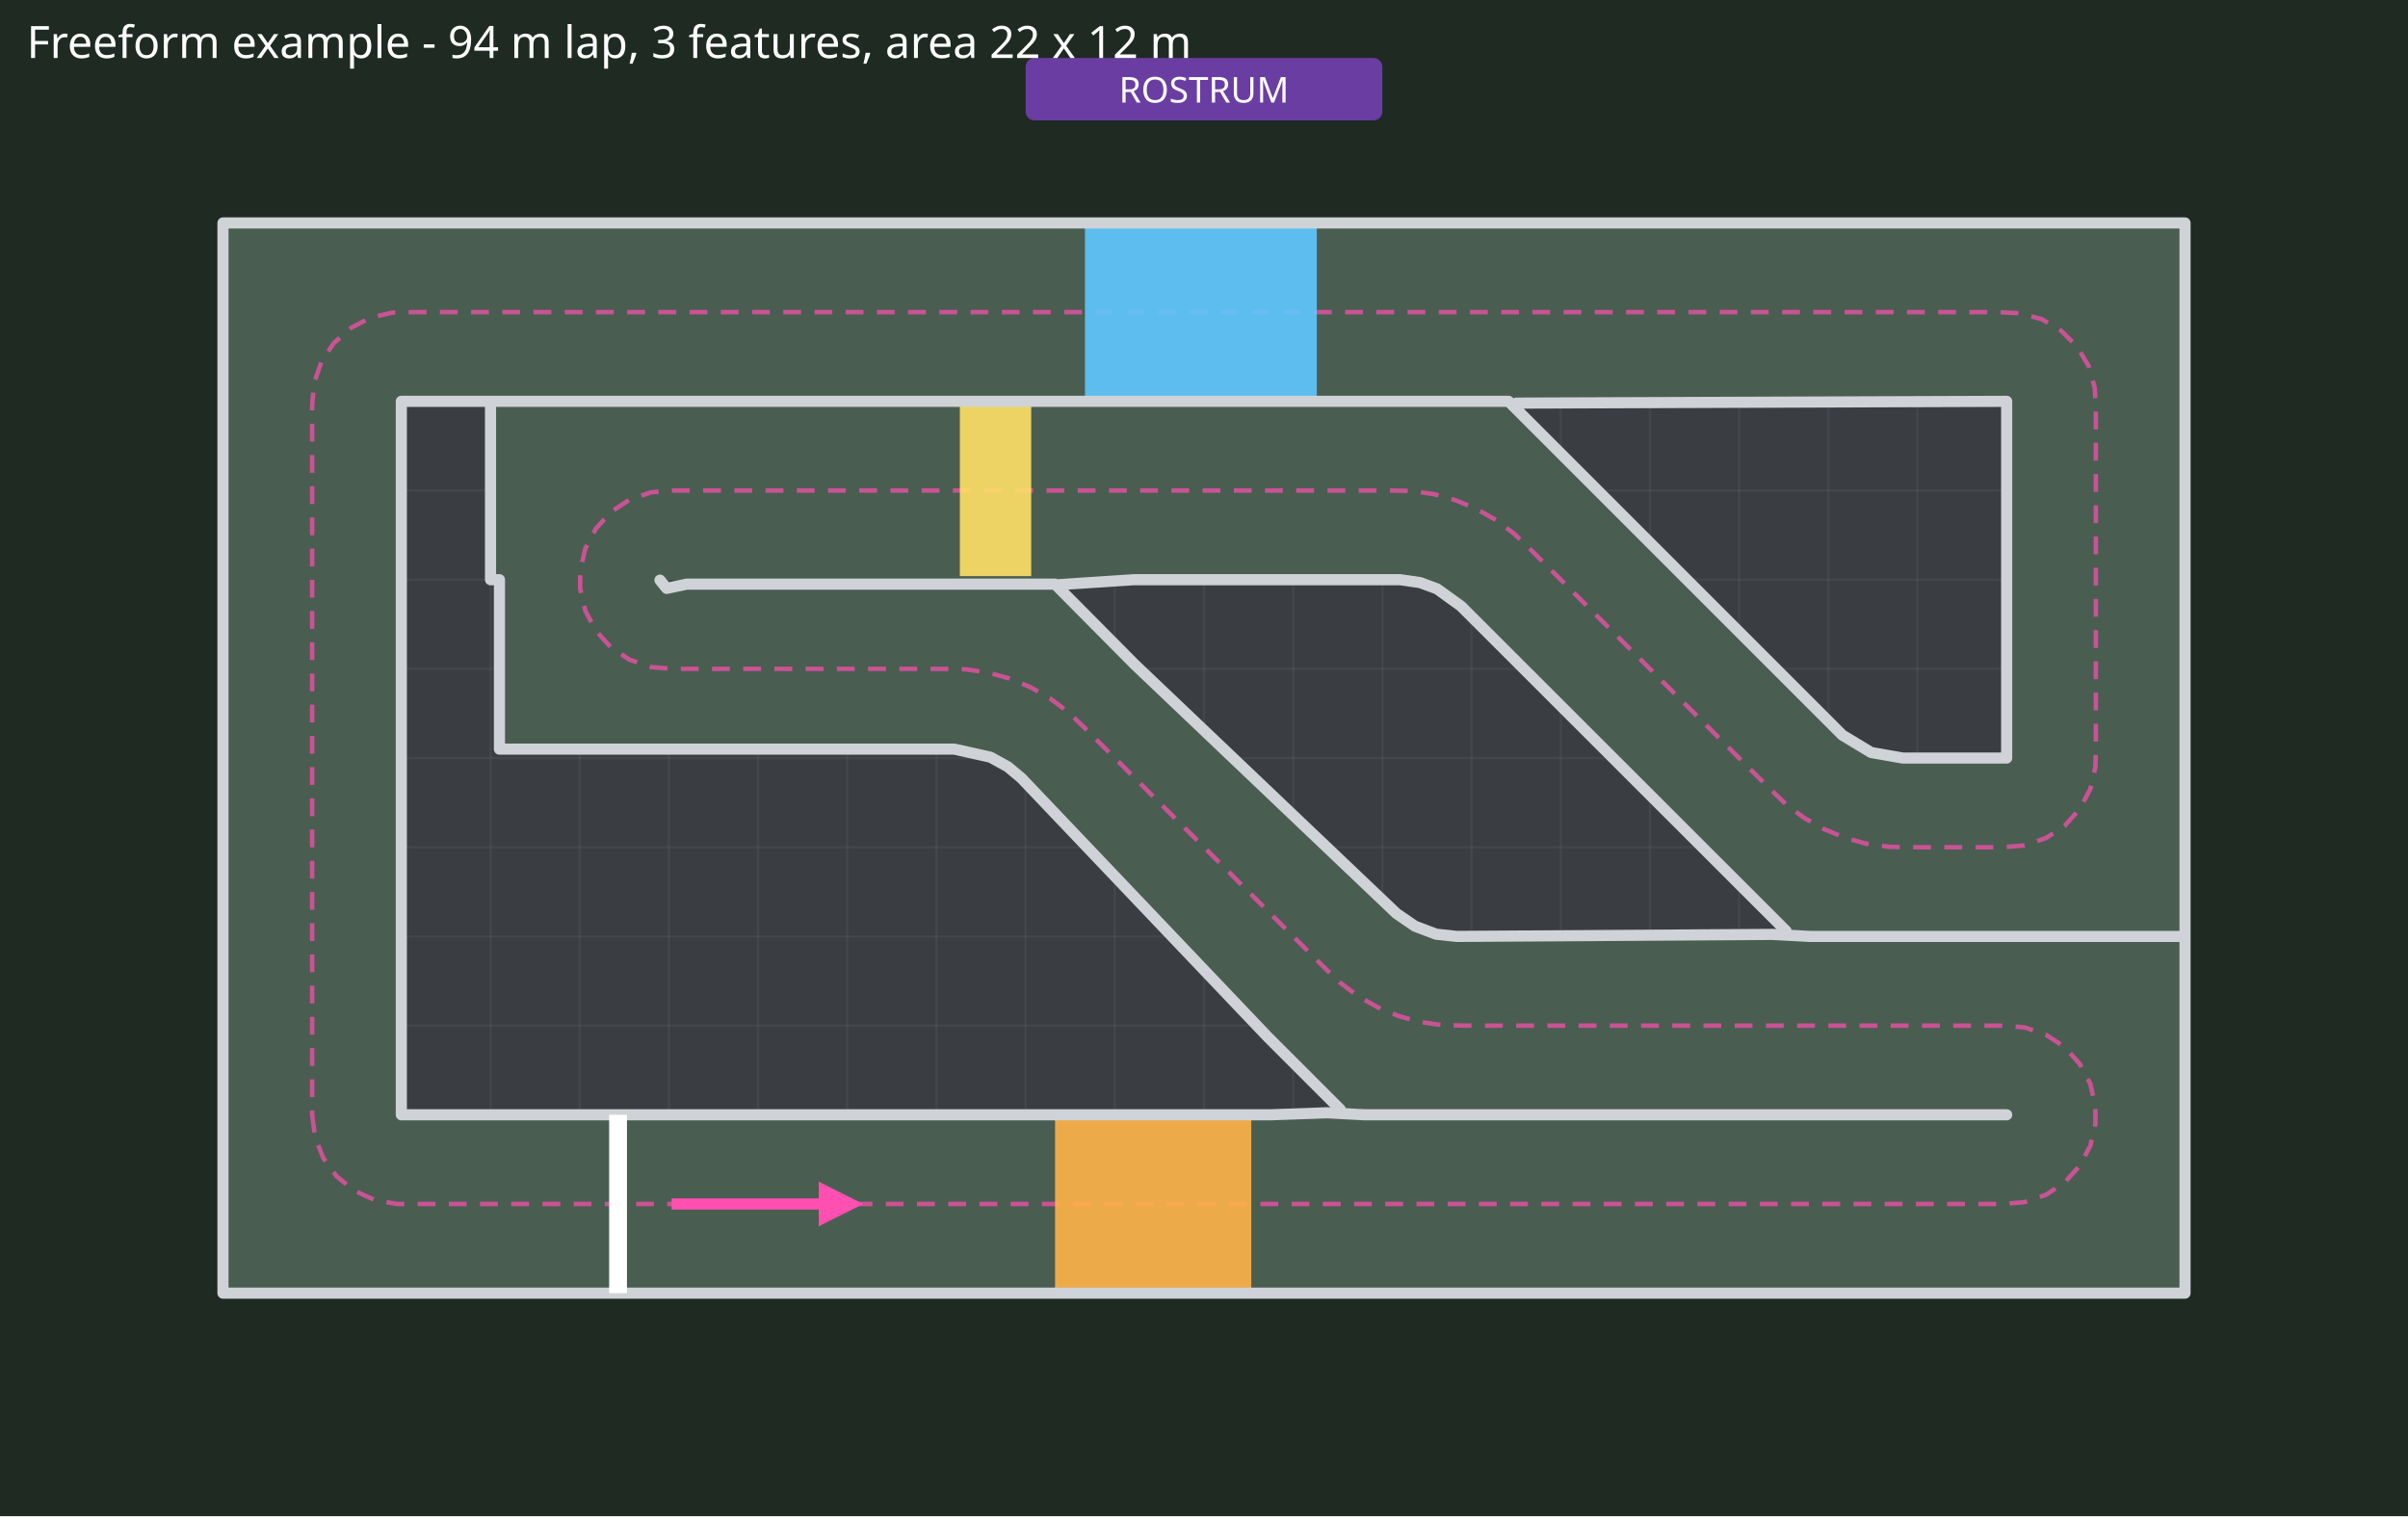
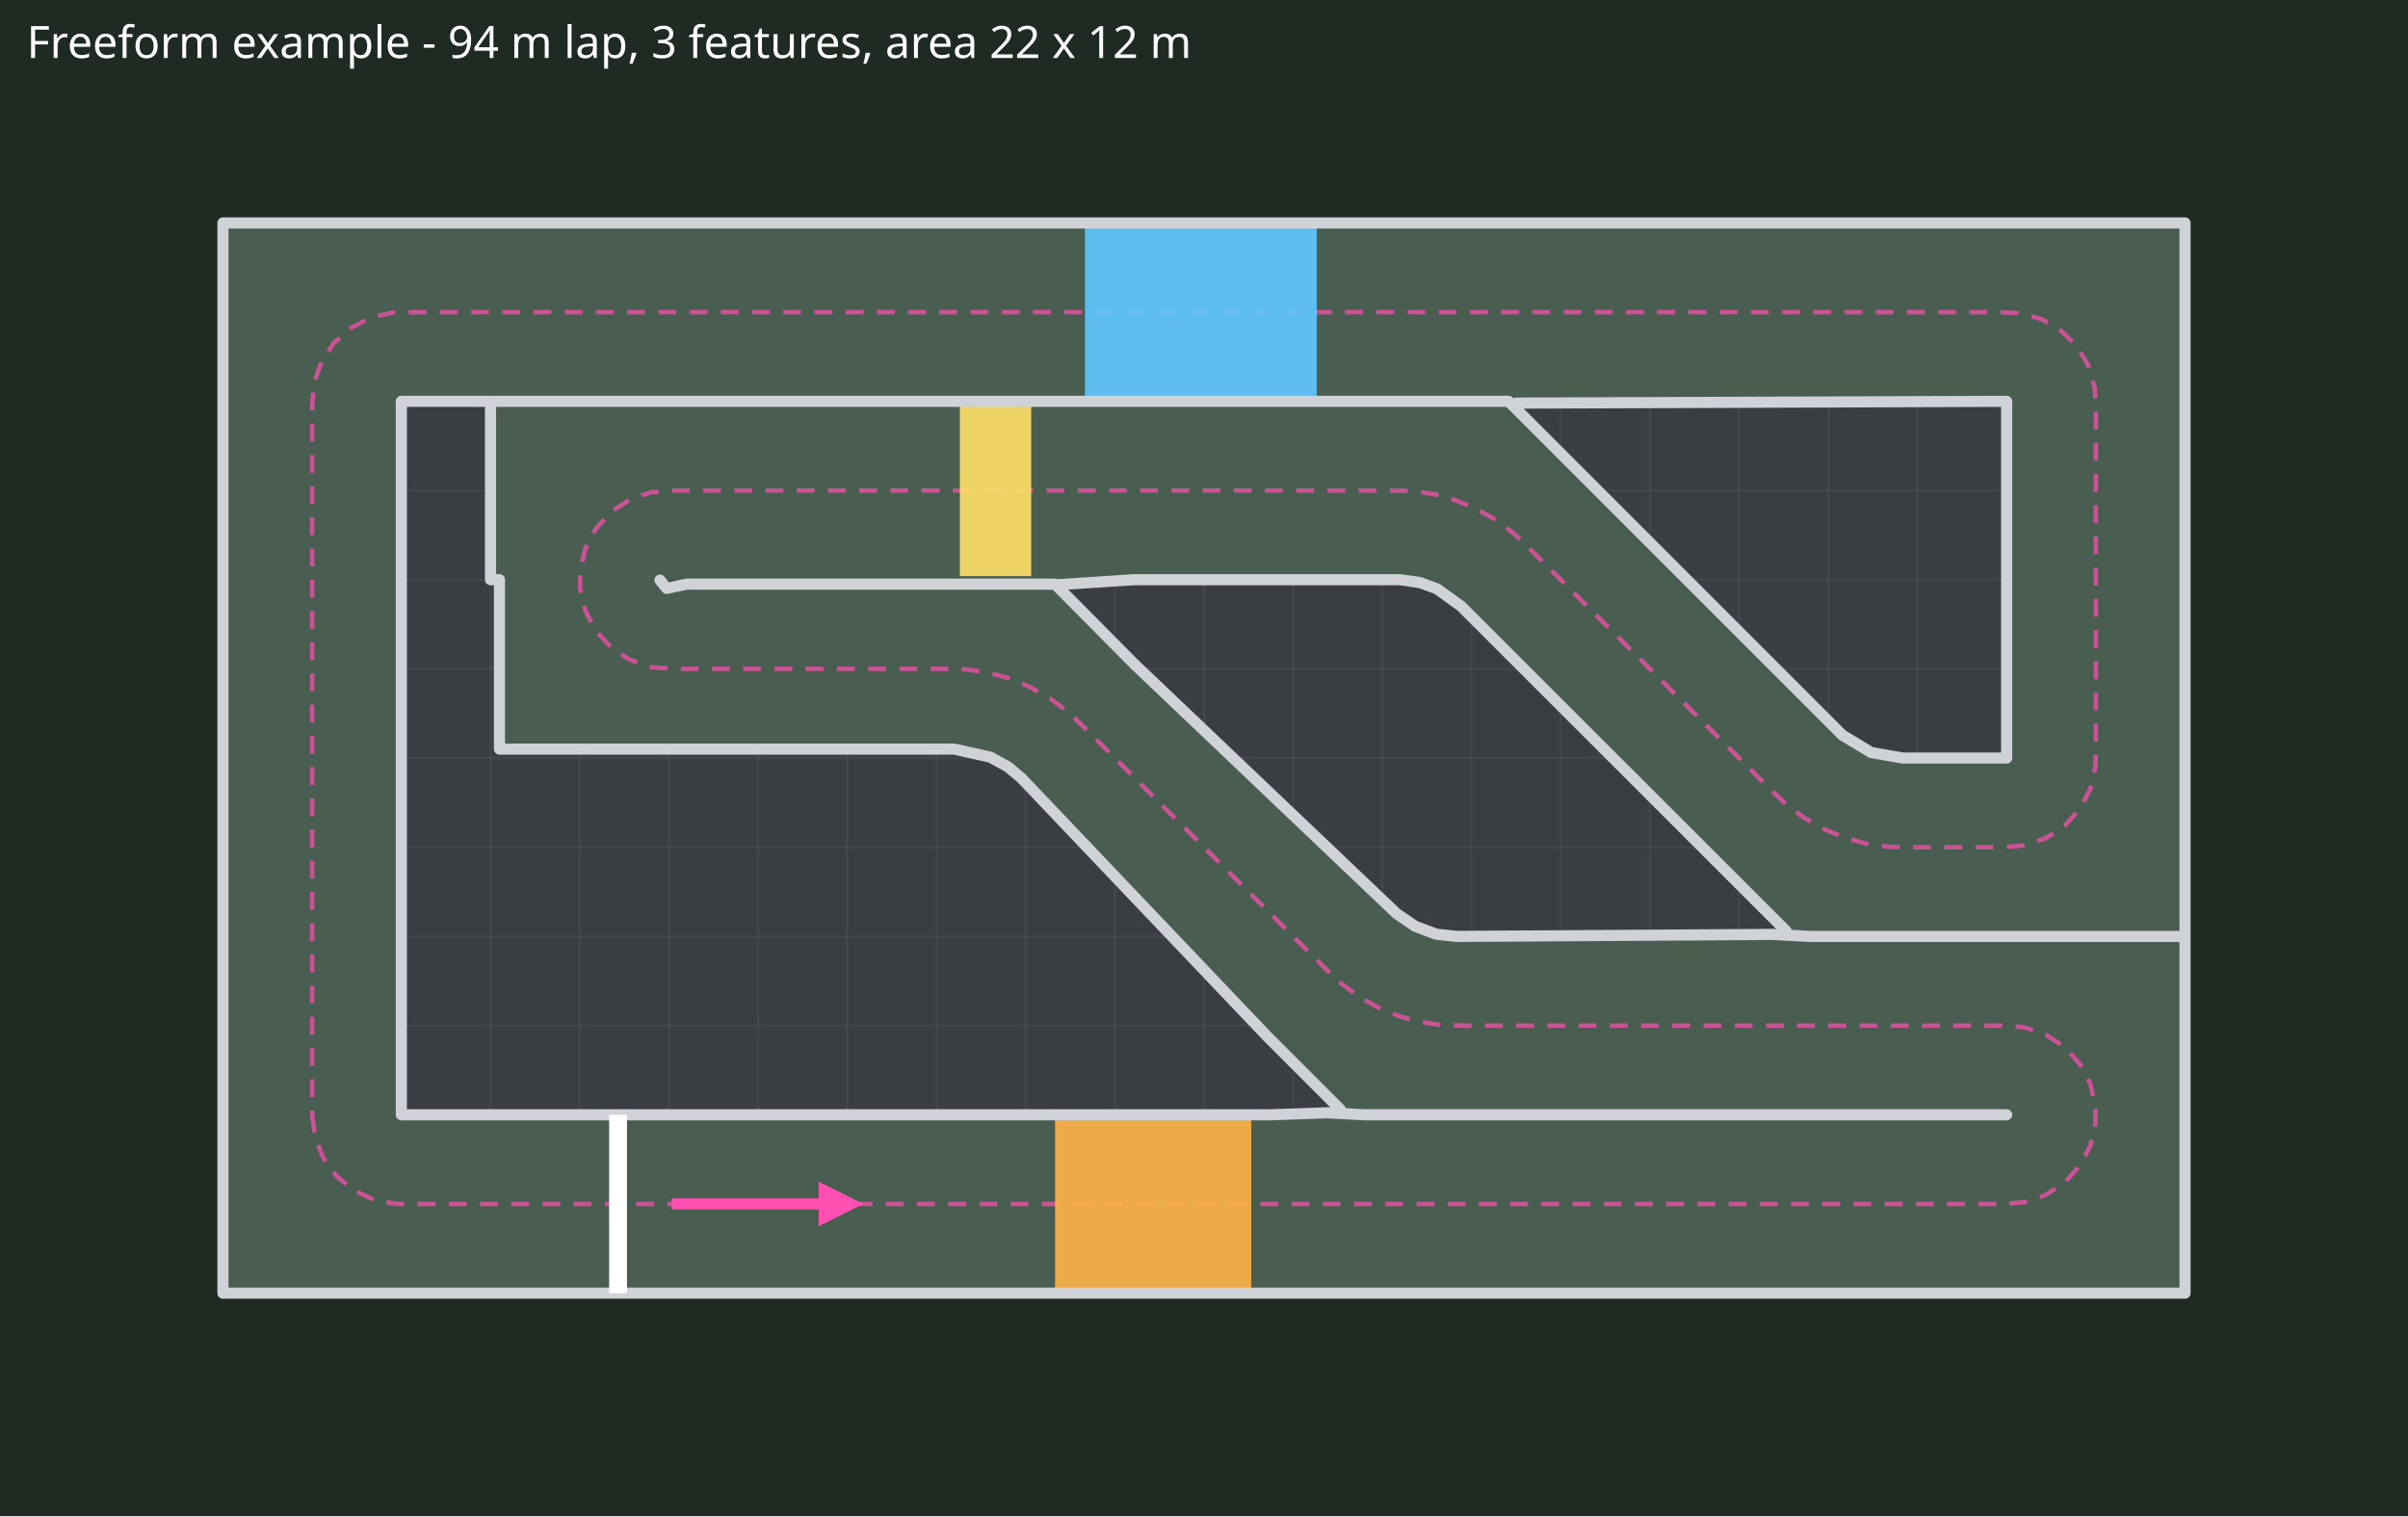
<svg xmlns="http://www.w3.org/2000/svg" width="1080" height="680" viewBox="0 0 1080 680" font-family="sans-serif">
  <defs>
    <marker id="a" viewBox="0 0 10 10" refX="5" refY="5" markerWidth="4" markerHeight="4" orient="auto">
      <path d="M0,0 L10,5 L0,10 z" fill="#ff4fb0" />
    </marker>
  </defs>
  <rect width="100%" height="100%" fill="#1e2a22" />
  <rect x="100.0" y="100.0" width="880.0" height="480.0" fill="#3a3d42" stroke="#888" stroke-width="2" />
  <line x1="100.0" y1="100.0" x2="100.0" y2="580.0" stroke="#ffffff" stroke-opacity="0.05" />
  <line x1="140.0" y1="100.0" x2="140.0" y2="580.0" stroke="#ffffff" stroke-opacity="0.05" />
  <line x1="180.0" y1="100.0" x2="180.0" y2="580.0" stroke="#ffffff" stroke-opacity="0.05" />
  <line x1="220.0" y1="100.0" x2="220.0" y2="580.0" stroke="#ffffff" stroke-opacity="0.05" />
  <line x1="260.0" y1="100.0" x2="260.0" y2="580.0" stroke="#ffffff" stroke-opacity="0.05" />
  <line x1="300.0" y1="100.0" x2="300.0" y2="580.0" stroke="#ffffff" stroke-opacity="0.05" />
  <line x1="340.0" y1="100.0" x2="340.0" y2="580.0" stroke="#ffffff" stroke-opacity="0.05" />
  <line x1="380.0" y1="100.0" x2="380.0" y2="580.0" stroke="#ffffff" stroke-opacity="0.05" />
  <line x1="420.0" y1="100.0" x2="420.0" y2="580.0" stroke="#ffffff" stroke-opacity="0.05" />
  <line x1="460.0" y1="100.0" x2="460.0" y2="580.0" stroke="#ffffff" stroke-opacity="0.05" />
  <line x1="500.0" y1="100.0" x2="500.0" y2="580.0" stroke="#ffffff" stroke-opacity="0.05" />
  <line x1="540.0" y1="100.0" x2="540.0" y2="580.0" stroke="#ffffff" stroke-opacity="0.05" />
  <line x1="580.0" y1="100.0" x2="580.0" y2="580.0" stroke="#ffffff" stroke-opacity="0.05" />
  <line x1="620.0" y1="100.0" x2="620.0" y2="580.0" stroke="#ffffff" stroke-opacity="0.05" />
  <line x1="660.0" y1="100.0" x2="660.0" y2="580.0" stroke="#ffffff" stroke-opacity="0.05" />
  <line x1="700.0" y1="100.0" x2="700.0" y2="580.0" stroke="#ffffff" stroke-opacity="0.05" />
  <line x1="740.0" y1="100.0" x2="740.0" y2="580.0" stroke="#ffffff" stroke-opacity="0.05" />
  <line x1="780.0" y1="100.0" x2="780.0" y2="580.0" stroke="#ffffff" stroke-opacity="0.05" />
  <line x1="820.0" y1="100.0" x2="820.0" y2="580.0" stroke="#ffffff" stroke-opacity="0.05" />
  <line x1="860.0" y1="100.0" x2="860.0" y2="580.0" stroke="#ffffff" stroke-opacity="0.05" />
  <line x1="900.0" y1="100.0" x2="900.0" y2="580.0" stroke="#ffffff" stroke-opacity="0.05" />
  <line x1="940.0" y1="100.0" x2="940.0" y2="580.0" stroke="#ffffff" stroke-opacity="0.05" />
  <line x1="980.0" y1="100.0" x2="980.0" y2="580.0" stroke="#ffffff" stroke-opacity="0.05" />
  <line x1="100.0" y1="580.0" x2="980.0" y2="580.0" stroke="#ffffff" stroke-opacity="0.05" />
  <line x1="100.0" y1="540.0" x2="980.0" y2="540.0" stroke="#ffffff" stroke-opacity="0.05" />
  <line x1="100.0" y1="500.0" x2="980.0" y2="500.0" stroke="#ffffff" stroke-opacity="0.05" />
  <line x1="100.0" y1="460.0" x2="980.0" y2="460.0" stroke="#ffffff" stroke-opacity="0.05" />
  <line x1="100.0" y1="420.0" x2="980.0" y2="420.0" stroke="#ffffff" stroke-opacity="0.05" />
  <line x1="100.0" y1="380.0" x2="980.0" y2="380.0" stroke="#ffffff" stroke-opacity="0.05" />
  <line x1="100.0" y1="340.0" x2="980.0" y2="340.0" stroke="#ffffff" stroke-opacity="0.05" />
  <line x1="100.0" y1="300.0" x2="980.0" y2="300.0" stroke="#ffffff" stroke-opacity="0.05" />
  <line x1="100.0" y1="260.0" x2="980.0" y2="260.0" stroke="#ffffff" stroke-opacity="0.05" />
  <line x1="100.0" y1="220.0" x2="980.0" y2="220.0" stroke="#ffffff" stroke-opacity="0.05" />
  <line x1="100.0" y1="180.0" x2="980.0" y2="180.0" stroke="#ffffff" stroke-opacity="0.05" />
  <line x1="100.0" y1="140.0" x2="980.0" y2="140.0" stroke="#ffffff" stroke-opacity="0.05" />
  <line x1="100.0" y1="100.0" x2="980.0" y2="100.0" stroke="#ffffff" stroke-opacity="0.05" />
  <path d="M 100.0,500.0 L 100.0,580.0 L 980.0,580.0 L 980.0,420.0 L 653.4,420.0 L 644.1,419.0 L 634.6,415.4 L 626.3,409.7 L 508.9,298.0 L 474.9,264.0 L 299.8,264.0 L 297.1,262.8 L 296.0,260.2 L 626.6,260.0 L 635.9,261.0 L 646.3,265.0 L 654.4,271.0 L 803.4,420.0 L 980.0,420.0 L 980.0,100.0 L 100.0,100.0 Z M 180.0,500.0 L 900.0,500.0 L 603.4,500.0 L 568.3,464.8 L 458.1,349.0 L 452.0,343.9 L 444.2,339.6 L 428.0,336.0 L 224.0,336.0 L 224.0,260.0 L 220.0,260.0 L 220.0,180.0 L 676.6,180.0 L 829.5,332.2 L 838.3,337.2 L 849.1,339.8 L 900.0,340.0 L 900.0,180.0 L 180.0,180.0 Z" fill="#4a5d51" fill-rule="evenodd" />
  <polygon points="140.0,500.0 141.3,510.0 145.0,519.4 151.0,527.6 158.8,534.0 168.0,538.2 178.0,540.0 188.0,540.0 198.0,540.0 208.0,540.0 218.0,540.0 228.0,540.0 238.0,540.0 248.0,540.0 258.0,540.0 268.0,540.0 278.0,540.0 288.0,540.0 298.0,540.0 308.0,540.0 318.0,540.0 328.0,540.0 338.0,540.0 348.0,540.0 358.0,540.0 368.0,540.0 378.0,540.0 388.0,540.0 398.0,540.0 408.0,540.0 418.0,540.0 428.0,540.0 438.0,540.0 448.0,540.0 458.0,540.0 468.0,540.0 478.0,540.0 488.0,540.0 498.0,540.0 508.0,540.0 518.0,540.0 528.0,540.0 538.0,540.0 548.0,540.0 558.0,540.0 568.0,540.0 578.0,540.0 588.0,540.0 598.0,540.0 608.0,540.0 618.0,540.0 628.0,540.0 638.0,540.0 648.0,540.0 658.0,540.0 668.0,540.0 678.0,540.0 688.0,540.0 698.0,540.0 708.0,540.0 718.0,540.0 728.0,540.0 738.0,540.0 748.0,540.0 758.0,540.0 768.0,540.0 778.0,540.0 788.0,540.0 798.0,540.0 808.0,540.0 818.0,540.0 828.0,540.0 838.0,540.0 848.0,540.0 858.0,540.0 868.0,540.0 878.0,540.0 888.0,540.0 898.0,540.0 908.0,539.2 917.6,535.9 926.0,530.4 932.8,522.8 937.5,513.9 939.8,504.0 939.8,496.0 937.5,486.1 932.8,477.2 926.0,469.6 917.6,464.1 908.0,460.8 898.0,460.0 888.0,460.0 877.9,460.0 867.9,460.0 857.8,460.0 847.8,460.0 837.8,460.0 827.8,460.0 817.7,460.0 807.7,460.0 797.6,460.0 787.6,460.0 777.6,460.0 767.5,460.0 757.5,460.0 747.5,460.0 737.4,460.0 727.4,460.0 717.4,460.0 707.3,460.0 697.3,460.0 687.2,460.0 677.2,460.0 667.2,460.0 657.2,460.0 647.1,459.8 637.0,458.4 627.3,455.7 617.9,451.8 609.1,446.8 601.0,440.7 593.7,433.7 586.6,426.6 579.4,419.4 572.2,412.2 565.1,405.1 557.9,397.9 550.8,390.8 543.6,383.6 536.4,376.4 529.2,369.2 522.1,362.1 514.9,354.9 507.8,347.8 500.6,340.6 493.4,333.4 486.3,326.3 479.0,319.3 470.9,313.2 462.1,308.2 452.7,304.3 443.0,301.6 432.9,300.2 422.8,300.0 412.8,300.0 402.7,300.0 392.6,300.0 382.6,300.0 372.5,300.0 362.4,300.0 352.4,300.0 342.3,300.0 332.2,300.0 322.2,300.0 312.1,300.0 302.0,300.0 292.0,299.2 282.4,295.9 274.0,290.4 267.2,282.8 262.5,273.9 260.2,264.0 260.2,256.0 262.5,246.1 267.2,237.2 274.0,229.6 282.4,224.1 292.0,220.8 302.0,220.0 312.0,220.0 322.0,220.0 332.1,220.0 342.1,220.0 352.1,220.0 362.2,220.0 372.2,220.0 382.2,220.0 392.2,220.0 402.3,220.0 412.3,220.0 422.3,220.0 432.4,220.0 442.4,220.0 452.4,220.0 462.4,220.0 472.4,220.0 482.5,220.0 492.5,220.0 502.5,220.0 512.6,220.0 522.6,220.0 532.6,220.0 542.6,220.0 552.7,220.0 562.7,220.0 572.7,220.0 582.8,220.0 592.8,220.0 602.8,220.0 612.8,220.0 622.8,220.0 632.9,220.2 643.0,221.6 652.7,224.3 662.1,228.2 670.9,233.2 679.0,239.3 686.3,246.3 693.4,253.4 700.6,260.6 707.8,267.8 714.9,274.9 722.1,282.1 729.2,289.2 736.4,296.4 743.6,303.6 750.8,310.8 757.9,317.9 765.1,325.1 772.2,332.2 779.4,339.4 786.6,346.6 793.7,353.7 801.0,360.7 809.1,366.8 817.9,371.8 827.3,375.7 837.0,378.4 847.1,379.8 857.2,380.0 867.4,380.0 877.6,380.0 887.8,380.0 898.0,380.0 908.0,379.2 917.6,375.9 926.0,370.4 932.8,362.8 937.5,353.9 939.8,344.0 940.0,334.0 940.0,324.0 940.0,314.0 940.0,304.0 940.0,294.0 940.0,284.0 940.0,274.0 940.0,264.0 940.0,254.0 940.0,244.0 940.0,234.0 940.0,224.0 940.0,214.0 940.0,204.0 940.0,194.0 940.0,184.0 939.5,174.0 936.8,164.2 931.6,155.5 924.5,148.4 915.8,143.2 906.0,140.5 896.0,140.0 886.0,140.0 876.0,140.0 866.0,140.0 856.0,140.0 846.0,140.0 836.0,140.0 826.0,140.0 816.0,140.0 806.0,140.0 796.0,140.0 786.0,140.0 776.0,140.0 766.0,140.0 756.0,140.0 746.0,140.0 736.0,140.0 726.0,140.0 716.0,140.0 706.0,140.0 696.0,140.0 686.0,140.0 676.0,140.0 666.0,140.0 656.0,140.0 646.0,140.0 636.0,140.0 626.0,140.0 616.0,140.0 606.0,140.0 596.0,140.0 586.0,140.0 576.0,140.0 566.0,140.0 556.0,140.0 546.0,140.0 536.0,140.0 526.0,140.0 516.0,140.0 506.0,140.0 496.0,140.0 486.0,140.0 476.0,140.0 466.0,140.0 456.0,140.0 446.0,140.0 436.0,140.0 426.0,140.0 416.0,140.0 406.0,140.0 396.0,140.0 386.0,140.0 376.0,140.0 366.0,140.0 356.0,140.0 346.0,140.0 336.0,140.0 326.0,140.0 316.0,140.0 306.0,140.0 296.0,140.0 286.0,140.0 276.0,140.0 266.0,140.0 256.0,140.0 246.0,140.0 236.0,140.0 226.0,140.0 216.0,140.0 206.0,140.0 196.0,140.0 186.0,140.0 176.0,140.2 166.1,142.5 157.2,147.2 149.6,154.0 144.1,162.4 140.8,172.0 140.0,182.0 140.0,192.0 140.0,202.0 140.0,212.0 140.0,222.0 140.0,232.0 140.0,242.0 140.0,252.0 140.0,262.0 140.0,272.0 140.0,282.0 140.0,292.0 140.0,302.0 140.0,312.0 140.0,322.0 140.0,332.0 140.0,342.0 140.0,352.0 140.0,362.0 140.0,372.0 140.0,382.0 140.0,392.0 140.0,402.0 140.0,412.0 140.0,422.0 140.0,432.0 140.0,442.0 140.0,452.0 140.0,462.0 140.0,472.0 140.0,482.0 140.0,492.0" fill="none" stroke="#ff4fb0" stroke-width="2" stroke-dasharray="8 6" opacity="0.7" />
  <polygon points="561.2,501.6 561.2,578.4 473.2,578.4 473.2,501.6" fill="#ffb347" opacity="0.9" />
  <polygon points="462.5,181.6 462.5,258.4 430.5,258.4 430.5,181.6" fill="#ffe066" opacity="0.9" />
  <polygon points="486.6,178.4 486.6,101.6 590.6,101.6 590.6,178.4" fill="#5ec8ff" opacity="0.9" />
  <polyline points="475.2,262.2 508.6,260.0 627.9,260.0 636.9,261.3 644.5,264.1 655.3,271.9 801.1,417.6" fill="none" stroke="#cfd2d6" stroke-width="5" stroke-linejoin="round" stroke-linecap="round" />
  <polyline points="960.0,420.0 980.0,420.0 980.0,100.0 100.0,100.0 100.0,580.0 980.0,580.0 980.0,420.0 811.7,420.0 794.9,419.1 653.4,420.0 644.1,419.0 634.6,415.4 626.3,409.7 508.9,298.0 473.2,262.0 308.0,262.0 299.0,263.9 296.0,260.2" fill="none" stroke="#cfd2d6" stroke-width="5" stroke-linejoin="round" stroke-linecap="round" />
  <polyline points="601.1,497.6 568.3,464.8 458.1,349.0 452.0,343.9 444.2,339.6 428.0,336.0 224.0,336.0 224.0,260.0 220.0,260.0 220.0,180.0 676.6,180.0 826.3,329.7 839.2,337.5 853.4,340.0 900.0,340.0 900.0,180.0 680.1,180.8" fill="none" stroke="#cfd2d6" stroke-width="5" stroke-linejoin="round" stroke-linecap="round" />
  <polyline points="219.6,180.0 180.0,180.0 180.0,500.0 570.0,500.0 595.2,499.1 612.0,500.0 900.0,500.0" fill="none" stroke="#cfd2d6" stroke-width="5" stroke-linejoin="round" stroke-linecap="round" />
  <line x1="277.2" y1="500.0" x2="277.2" y2="580.0" stroke="#ffffff" stroke-width="8" />
  <line x1="301.2" y1="540.0" x2="377.2" y2="540.0" stroke="#ff4fb0" stroke-width="5" marker-end="url(#a)" />
-   <rect x="460.0" y="26.0" width="160" height="28" rx="4" fill="#6a3da3" />
-   <text x="540.0" y="46.0" fill="#fff" font-size="16" text-anchor="middle">ROSTRUM</text>
  <text x="12" y="26" fill="#fff" font-size="20">Freeform example  -  94 m lap, 3 features, area 22 x 12 m</text>
</svg>
